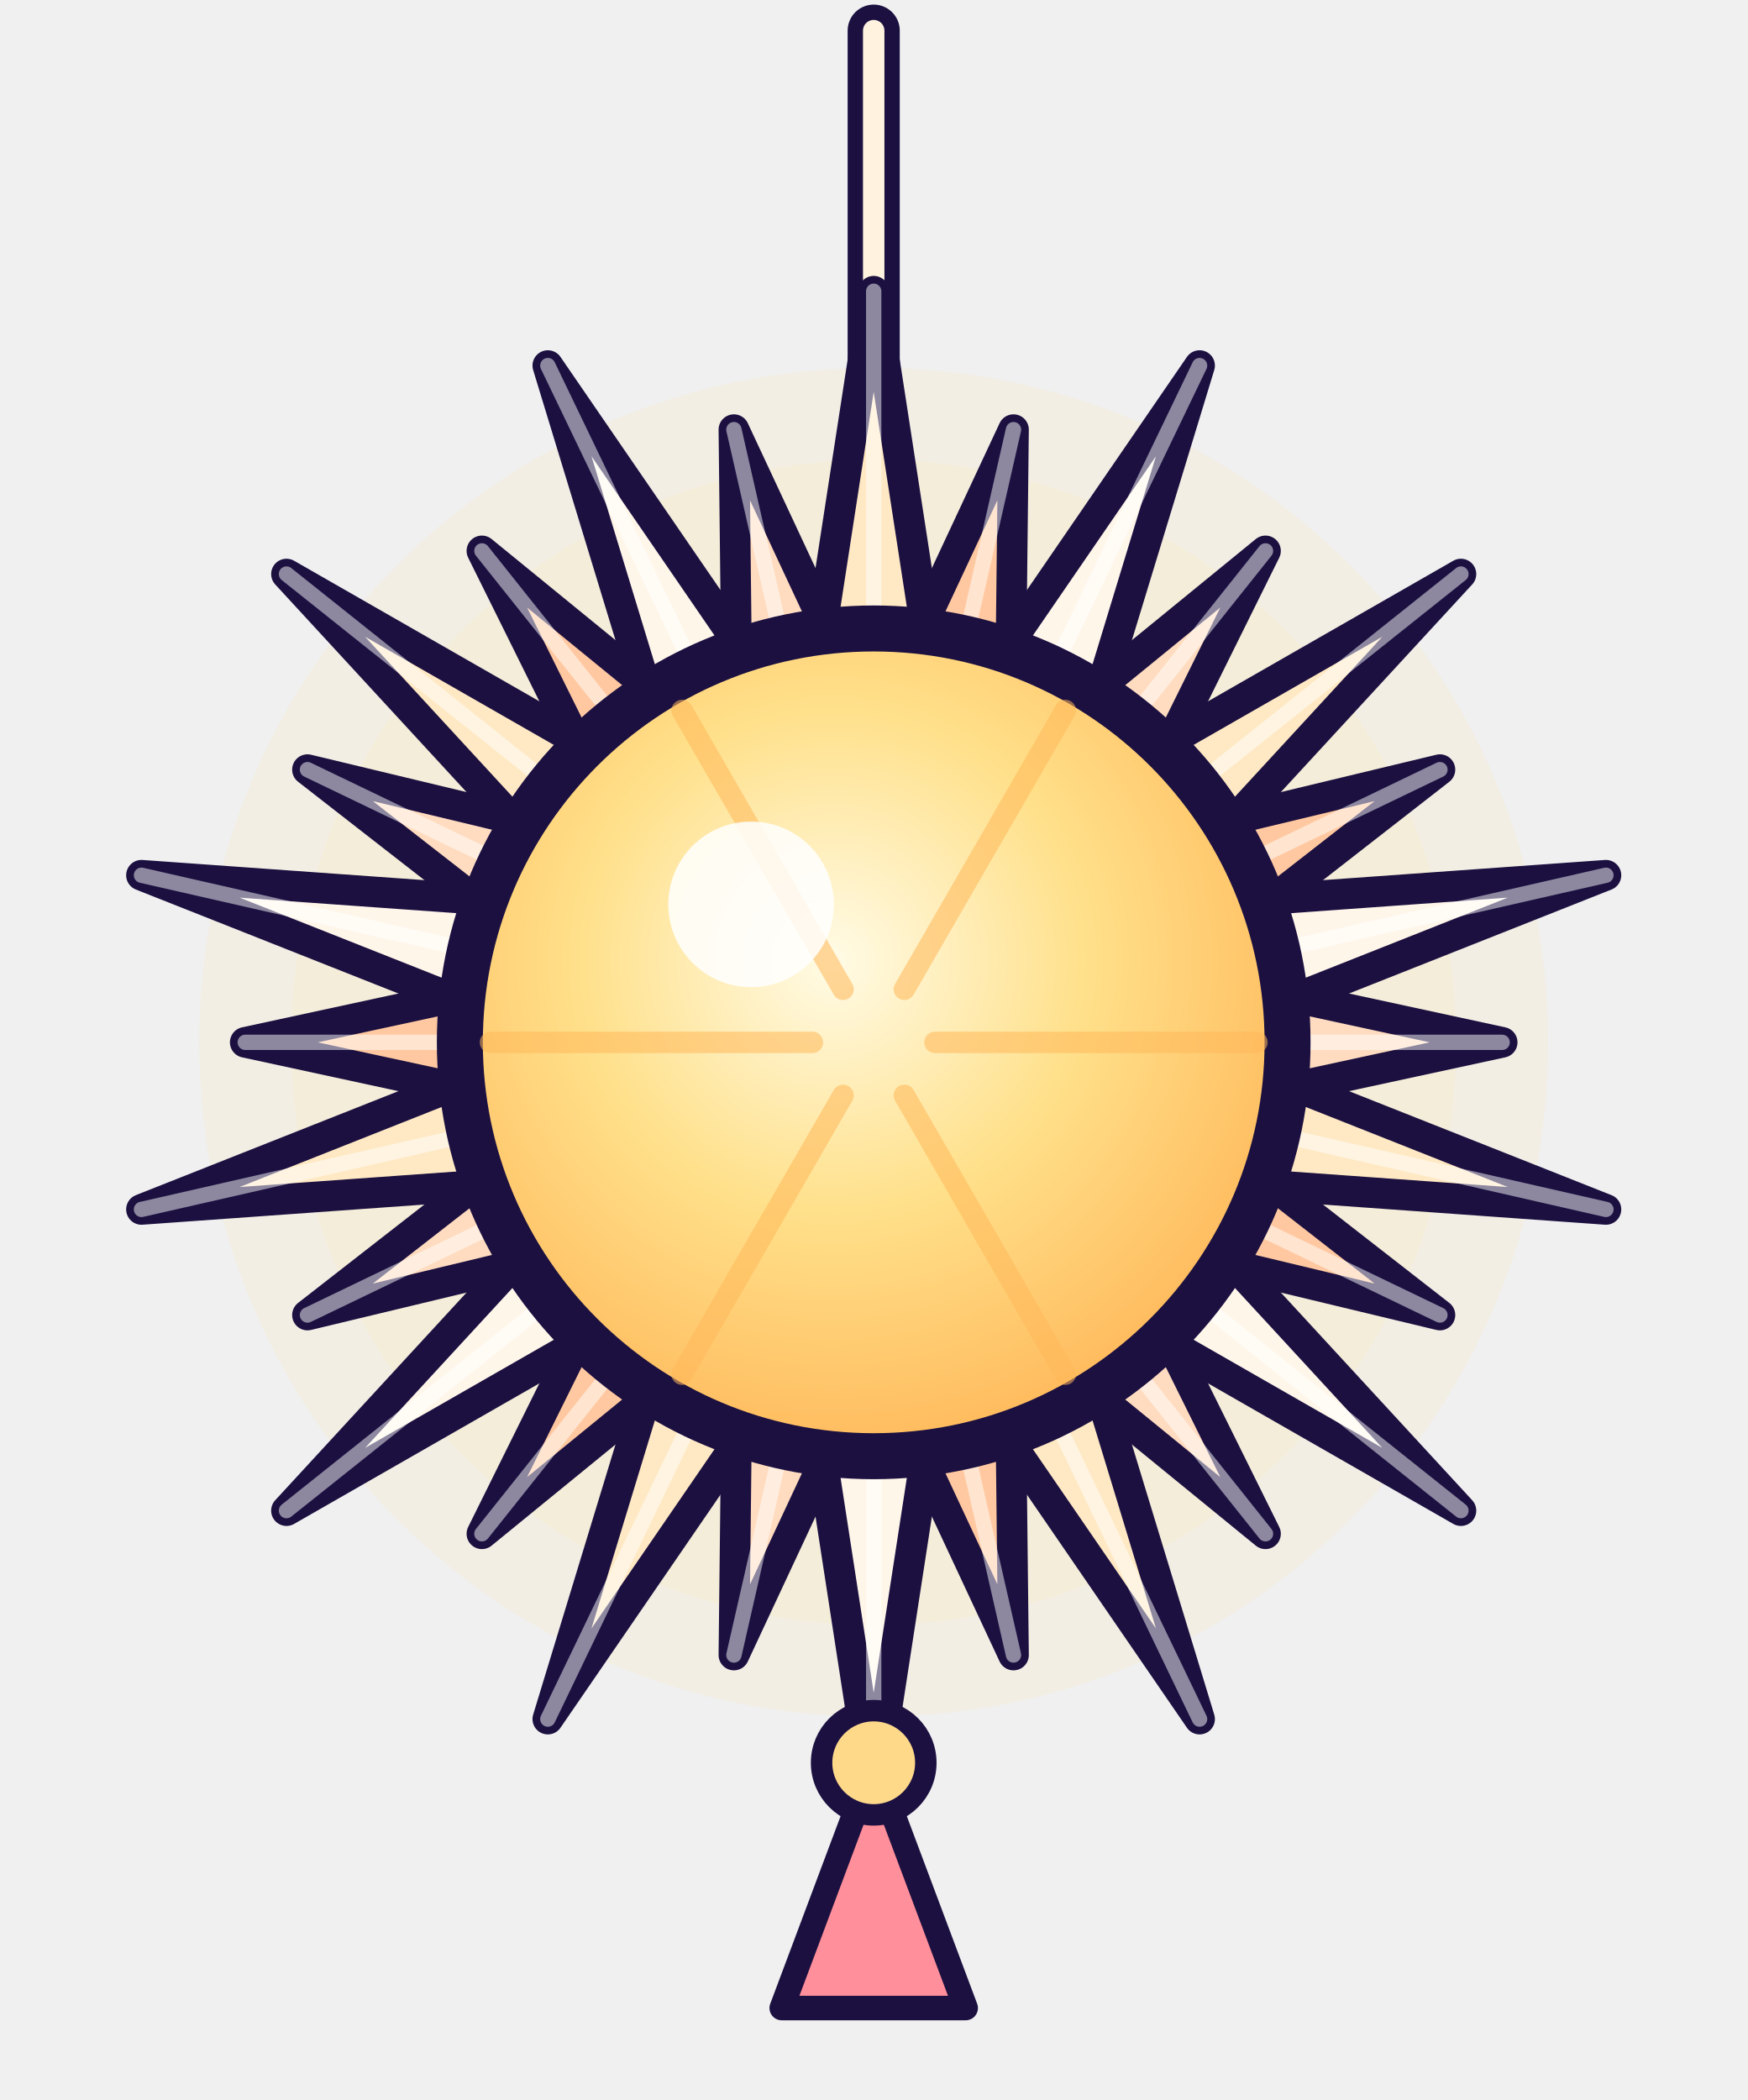
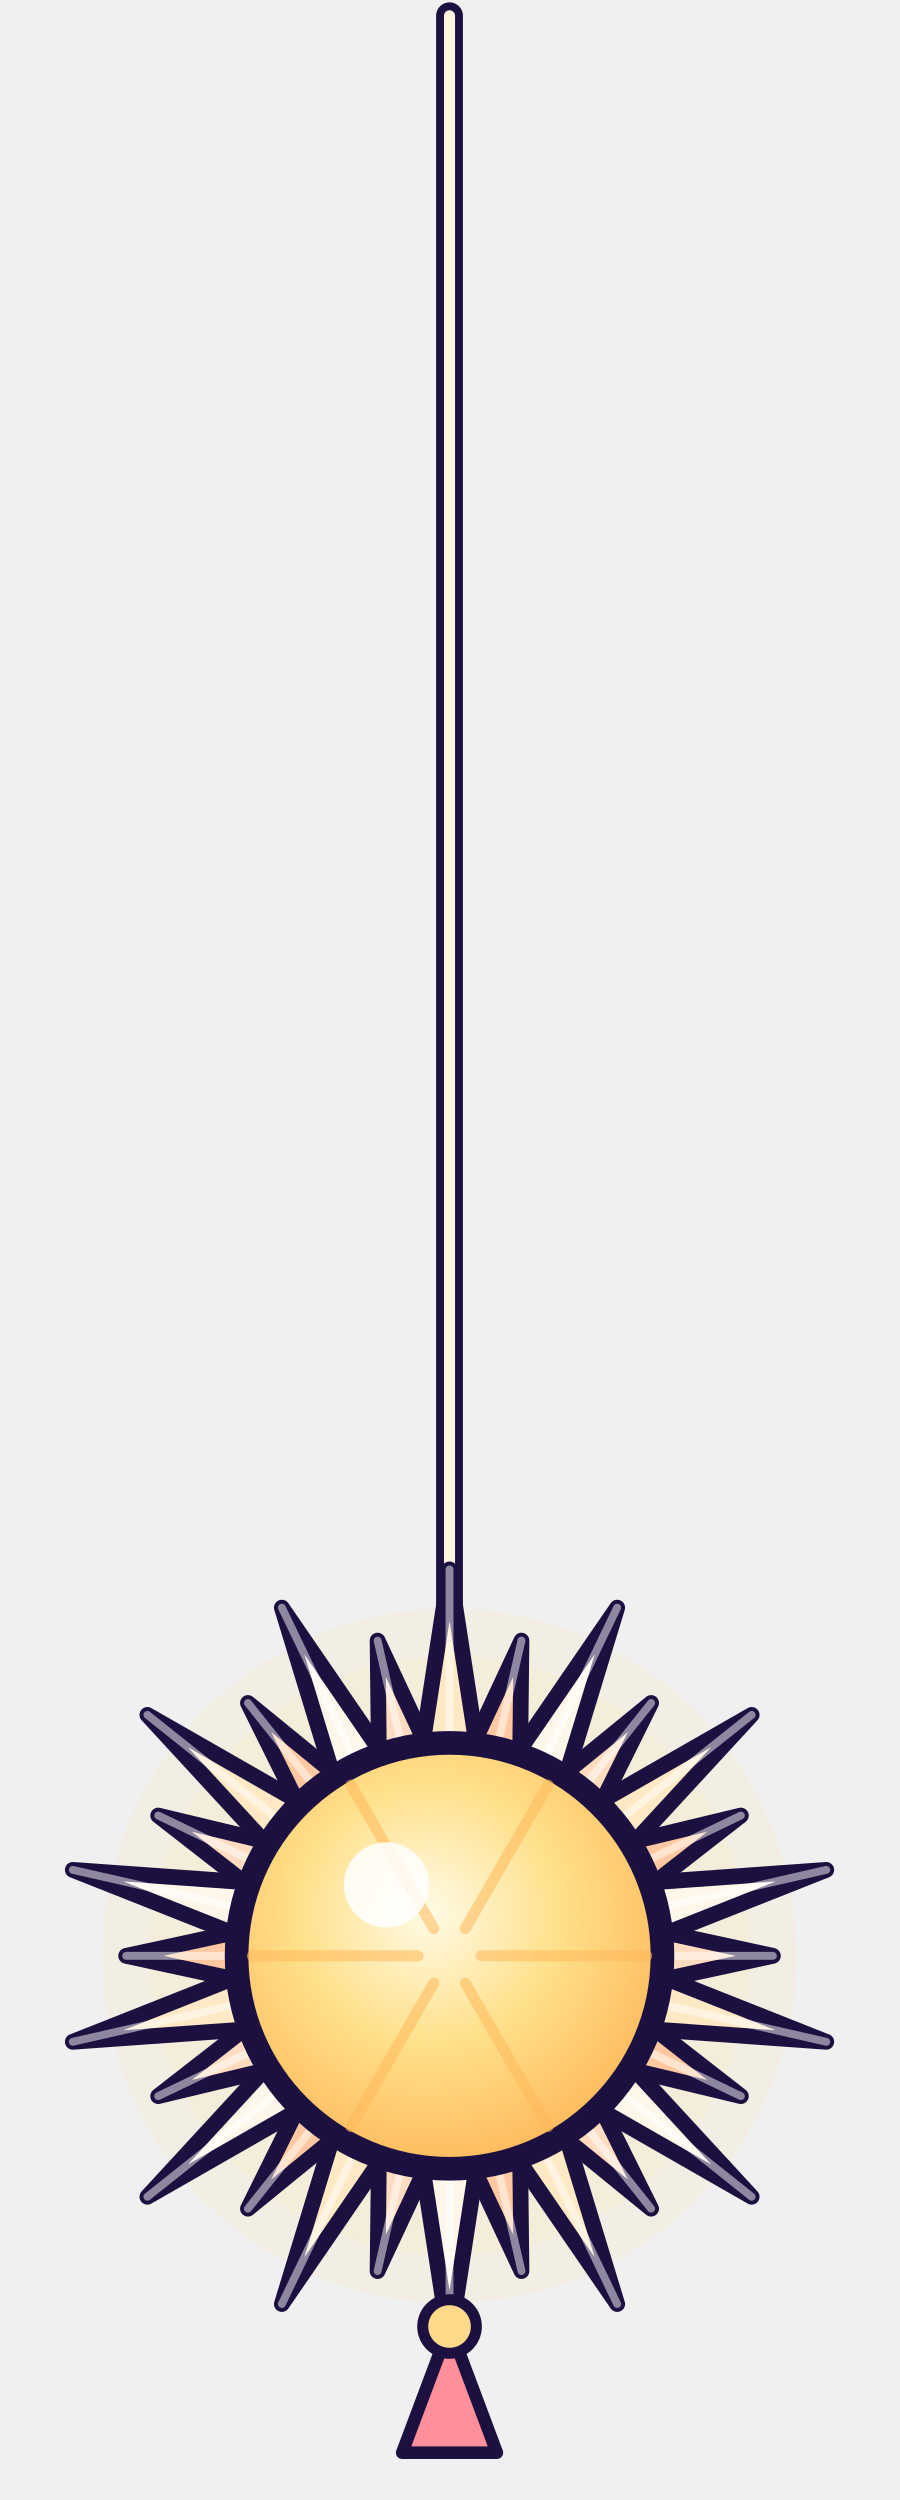
- <svg xmlns="http://www.w3.org/2000/svg" width="228" height="274" viewBox="-57 -2 114 137">
+ <svg xmlns="http://www.w3.org/2000/svg" width="228" height="634" viewBox="-57 -182 114 317">
  <defs>
    <radialGradient id="core" gradientUnits="objectBoundingBox" cx="0.45" cy="0.4" r="0.62">
      <stop offset="0" stop-color="#fffbe6" />
      <stop offset="0.5" stop-color="#ffe08a" />
      <stop offset="1" stop-color="#ffb85a" />
    </radialGradient>
  </defs>
-   <line x1="0" y1="0" x2="0" y2="43" stroke="#1b1040" stroke-width="3.4" stroke-linecap="round" />
-   <line x1="0" y1="0" x2="0" y2="43" stroke="#fff3e0" stroke-width="1.4" stroke-linecap="round" />
+   <line x1="0" y1="-180" x2="0" y2="43" stroke="#1b1040" stroke-width="3.4" stroke-linecap="round" />
+   <line x1="0" y1="-180" x2="0" y2="43" stroke="#fff3e0" stroke-width="1.4" stroke-linecap="round" />
  <circle cx="0" cy="66" r="44" fill="#ffd98a" fill-opacity="0.12" />
  <circle cx="0" cy="66" r="38" fill="#ffe9a8" fill-opacity="0.18" />
  <polygon points="-4.29,44.83 0,17 4.29,44.83" fill="#ffe9c4" stroke="#1b1040" stroke-width="2" stroke-linejoin="round" />
  <line x1="0" y1="44.83" x2="0" y2="17" stroke="#ffffff" stroke-width="1" stroke-linecap="round" stroke-opacity="0.5" />
  <polygon points="5.32,45.07 21.26,21.85 13.05,48.79" fill="#fff6ea" stroke="#1b1040" stroke-width="2" stroke-linejoin="round" />
  <line x1="9.19" y1="46.93" x2="21.26" y2="21.85" stroke="#ffffff" stroke-width="1" stroke-linecap="round" stroke-opacity="0.5" />
  <polygon points="13.88,49.45 38.31,35.45 19.23,56.16" fill="#ffe9c4" stroke="#1b1040" stroke-width="2" stroke-linejoin="round" />
  <line x1="16.55" y1="52.8" x2="38.31" y2="35.45" stroke="#ffffff" stroke-width="1" stroke-linecap="round" stroke-opacity="0.5" />
  <polygon points="19.68,57.11 47.77,55.1 21.59,65.47" fill="#fff6ea" stroke="#1b1040" stroke-width="2" stroke-linejoin="round" />
  <line x1="20.64" y1="61.29" x2="47.77" y2="55.1" stroke="#ffffff" stroke-width="1" stroke-linecap="round" stroke-opacity="0.5" />
  <polygon points="21.59,66.53 47.77,76.9 19.68,74.89" fill="#ffe9c4" stroke="#1b1040" stroke-width="2" stroke-linejoin="round" />
  <line x1="20.64" y1="70.71" x2="47.77" y2="76.9" stroke="#ffffff" stroke-width="1" stroke-linecap="round" stroke-opacity="0.5" />
  <polygon points="19.23,75.84 38.31,96.55 13.88,82.55" fill="#fff6ea" stroke="#1b1040" stroke-width="2" stroke-linejoin="round" />
  <line x1="16.55" y1="79.2" x2="38.31" y2="96.55" stroke="#ffffff" stroke-width="1" stroke-linecap="round" stroke-opacity="0.5" />
  <polygon points="13.05,83.21 21.26,110.15 5.32,86.93" fill="#ffe9c4" stroke="#1b1040" stroke-width="2" stroke-linejoin="round" />
  <line x1="9.19" y1="85.07" x2="21.26" y2="110.15" stroke="#ffffff" stroke-width="1" stroke-linecap="round" stroke-opacity="0.5" />
  <polygon points="4.29,87.17 0,115 -4.29,87.17" fill="#fff6ea" stroke="#1b1040" stroke-width="2" stroke-linejoin="round" />
  <line x1="0" y1="87.17" x2="0" y2="115" stroke="#ffffff" stroke-width="1" stroke-linecap="round" stroke-opacity="0.5" />
  <polygon points="-5.32,86.93 -21.26,110.15 -13.05,83.21" fill="#ffe9c4" stroke="#1b1040" stroke-width="2" stroke-linejoin="round" />
  <line x1="-9.19" y1="85.07" x2="-21.26" y2="110.15" stroke="#ffffff" stroke-width="1" stroke-linecap="round" stroke-opacity="0.5" />
  <polygon points="-13.88,82.55 -38.31,96.55 -19.23,75.84" fill="#fff6ea" stroke="#1b1040" stroke-width="2" stroke-linejoin="round" />
  <line x1="-16.55" y1="79.2" x2="-38.31" y2="96.55" stroke="#ffffff" stroke-width="1" stroke-linecap="round" stroke-opacity="0.5" />
  <polygon points="-19.68,74.89 -47.77,76.9 -21.59,66.53" fill="#ffe9c4" stroke="#1b1040" stroke-width="2" stroke-linejoin="round" />
  <line x1="-20.64" y1="70.71" x2="-47.77" y2="76.9" stroke="#ffffff" stroke-width="1" stroke-linecap="round" stroke-opacity="0.5" />
  <polygon points="-21.59,65.47 -47.77,55.1 -19.68,57.11" fill="#fff6ea" stroke="#1b1040" stroke-width="2" stroke-linejoin="round" />
  <line x1="-20.64" y1="61.29" x2="-47.77" y2="55.1" stroke="#ffffff" stroke-width="1" stroke-linecap="round" stroke-opacity="0.5" />
  <polygon points="-19.23,56.16 -38.31,35.45 -13.88,49.45" fill="#ffe9c4" stroke="#1b1040" stroke-width="2" stroke-linejoin="round" />
  <line x1="-16.55" y1="52.8" x2="-38.31" y2="35.45" stroke="#ffffff" stroke-width="1" stroke-linecap="round" stroke-opacity="0.5" />
  <polygon points="-13.05,48.79 -21.26,21.85 -5.32,45.07" fill="#fff6ea" stroke="#1b1040" stroke-width="2" stroke-linejoin="round" />
  <line x1="-9.19" y1="46.93" x2="-21.26" y2="21.85" stroke="#ffffff" stroke-width="1" stroke-linecap="round" stroke-opacity="0.5" />
  <polygon points="0.53,44.41 9.12,26.03 8.89,46.32" fill="#ffc8a0" stroke="#1b1040" stroke-width="2" stroke-linejoin="round" />
  <line x1="4.71" y1="45.36" x2="9.12" y2="26.03" stroke="#ffffff" stroke-width="1" stroke-linecap="round" stroke-opacity="0.5" />
  <polygon points="9.84,46.77 25.56,33.94 16.55,52.12" fill="#ffdcc0" stroke="#1b1040" stroke-width="2" stroke-linejoin="round" />
  <line x1="13.2" y1="49.45" x2="25.56" y2="33.94" stroke="#ffffff" stroke-width="1" stroke-linecap="round" stroke-opacity="0.5" />
  <polygon points="17.21,52.95 36.94,48.21 20.93,60.68" fill="#ffc8a0" stroke="#1b1040" stroke-width="2" stroke-linejoin="round" />
  <line x1="19.07" y1="56.81" x2="36.94" y2="48.21" stroke="#ffffff" stroke-width="1" stroke-linecap="round" stroke-opacity="0.5" />
  <polygon points="21.17,61.71 41,66 21.17,70.29" fill="#ffdcc0" stroke="#1b1040" stroke-width="2" stroke-linejoin="round" />
  <line x1="21.17" y1="66" x2="41" y2="66" stroke="#ffffff" stroke-width="1" stroke-linecap="round" stroke-opacity="0.5" />
  <polygon points="20.93,71.32 36.94,83.79 17.21,79.05" fill="#ffc8a0" stroke="#1b1040" stroke-width="2" stroke-linejoin="round" />
  <line x1="19.07" y1="75.19" x2="36.94" y2="83.79" stroke="#ffffff" stroke-width="1" stroke-linecap="round" stroke-opacity="0.5" />
  <polygon points="16.55,79.88 25.56,98.06 9.84,85.23" fill="#ffdcc0" stroke="#1b1040" stroke-width="2" stroke-linejoin="round" />
  <line x1="13.2" y1="82.55" x2="25.56" y2="98.06" stroke="#ffffff" stroke-width="1" stroke-linecap="round" stroke-opacity="0.5" />
  <polygon points="8.89,85.68 9.12,105.97 0.53,87.59" fill="#ffc8a0" stroke="#1b1040" stroke-width="2" stroke-linejoin="round" />
  <line x1="4.71" y1="86.64" x2="9.12" y2="105.97" stroke="#ffffff" stroke-width="1" stroke-linecap="round" stroke-opacity="0.5" />
  <polygon points="-0.53,87.59 -9.12,105.97 -8.89,85.68" fill="#ffdcc0" stroke="#1b1040" stroke-width="2" stroke-linejoin="round" />
  <line x1="-4.71" y1="86.64" x2="-9.12" y2="105.97" stroke="#ffffff" stroke-width="1" stroke-linecap="round" stroke-opacity="0.5" />
  <polygon points="-9.84,85.23 -25.56,98.06 -16.55,79.88" fill="#ffc8a0" stroke="#1b1040" stroke-width="2" stroke-linejoin="round" />
  <line x1="-13.2" y1="82.55" x2="-25.56" y2="98.06" stroke="#ffffff" stroke-width="1" stroke-linecap="round" stroke-opacity="0.5" />
  <polygon points="-17.21,79.05 -36.94,83.79 -20.93,71.32" fill="#ffdcc0" stroke="#1b1040" stroke-width="2" stroke-linejoin="round" />
  <line x1="-19.07" y1="75.19" x2="-36.94" y2="83.79" stroke="#ffffff" stroke-width="1" stroke-linecap="round" stroke-opacity="0.5" />
  <polygon points="-21.17,70.29 -41,66 -21.17,61.71" fill="#ffc8a0" stroke="#1b1040" stroke-width="2" stroke-linejoin="round" />
  <line x1="-21.17" y1="66" x2="-41" y2="66" stroke="#ffffff" stroke-width="1" stroke-linecap="round" stroke-opacity="0.5" />
  <polygon points="-20.93,60.68 -36.94,48.21 -17.21,52.95" fill="#ffdcc0" stroke="#1b1040" stroke-width="2" stroke-linejoin="round" />
  <line x1="-19.07" y1="56.81" x2="-36.94" y2="48.21" stroke="#ffffff" stroke-width="1" stroke-linecap="round" stroke-opacity="0.5" />
  <polygon points="-16.55,52.12 -25.56,33.94 -9.84,46.77" fill="#ffc8a0" stroke="#1b1040" stroke-width="2" stroke-linejoin="round" />
  <line x1="-13.2" y1="49.45" x2="-25.56" y2="33.94" stroke="#ffffff" stroke-width="1" stroke-linecap="round" stroke-opacity="0.5" />
  <polygon points="-8.89,46.32 -9.12,26.03 -0.53,44.41" fill="#ffdcc0" stroke="#1b1040" stroke-width="2" stroke-linejoin="round" />
  <line x1="-4.71" y1="45.36" x2="-9.12" y2="26.03" stroke="#ffffff" stroke-width="1" stroke-linecap="round" stroke-opacity="0.5" />
  <circle cx="0" cy="66" r="27" fill="url(#core)" stroke="#1b1040" stroke-width="3" stroke-linejoin="round" />
  <line x1="4" y1="66" x2="25" y2="66" stroke="#ffb85a" stroke-width="1.4" stroke-linecap="round" stroke-opacity="0.55" />
  <line x1="2" y1="69.46" x2="12.5" y2="87.65" stroke="#ffb85a" stroke-width="1.4" stroke-linecap="round" stroke-opacity="0.55" />
  <line x1="-2" y1="69.46" x2="-12.5" y2="87.65" stroke="#ffb85a" stroke-width="1.4" stroke-linecap="round" stroke-opacity="0.55" />
  <line x1="-4" y1="66" x2="-25" y2="66" stroke="#ffb85a" stroke-width="1.4" stroke-linecap="round" stroke-opacity="0.55" />
  <line x1="-2" y1="62.54" x2="-12.5" y2="44.35" stroke="#ffb85a" stroke-width="1.4" stroke-linecap="round" stroke-opacity="0.55" />
  <line x1="2" y1="62.54" x2="12.5" y2="44.35" stroke="#ffb85a" stroke-width="1.4" stroke-linecap="round" stroke-opacity="0.55" />
  <circle cx="-8" cy="57" r="5.4" fill="#ffffff" fill-opacity="0.85" />
  <polygon points="0,113 -6,129 6,129" fill="#ff8f9a" stroke="#1b1040" stroke-width="1.6" stroke-linejoin="round" />
  <circle cx="0" cy="113" r="3.4" fill="#ffd98a" stroke="#1b1040" stroke-width="1.4" stroke-linejoin="round" />
</svg>
